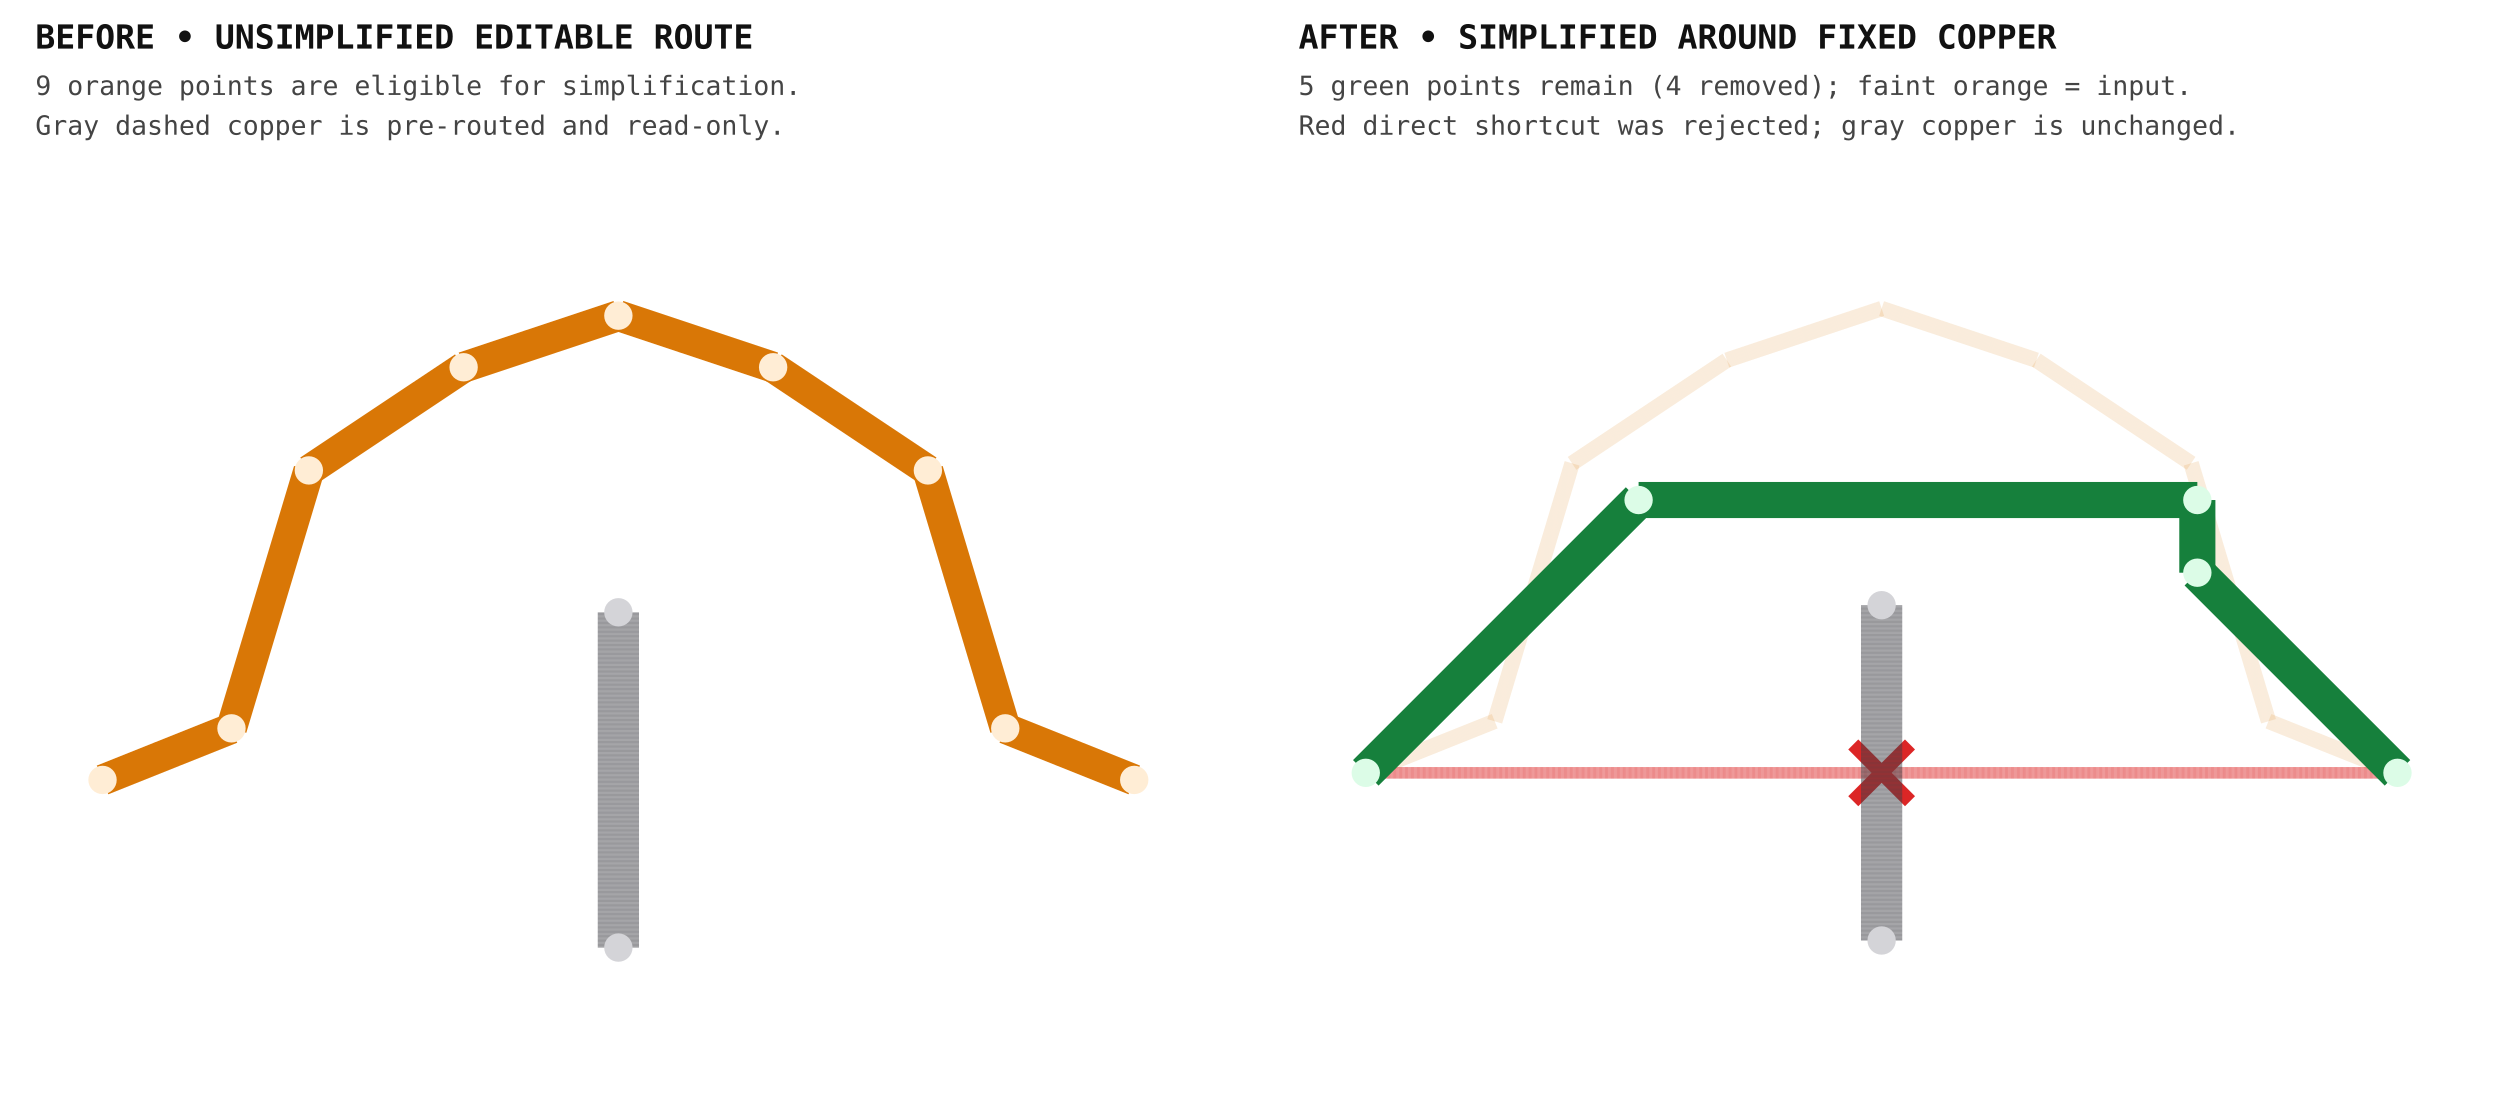
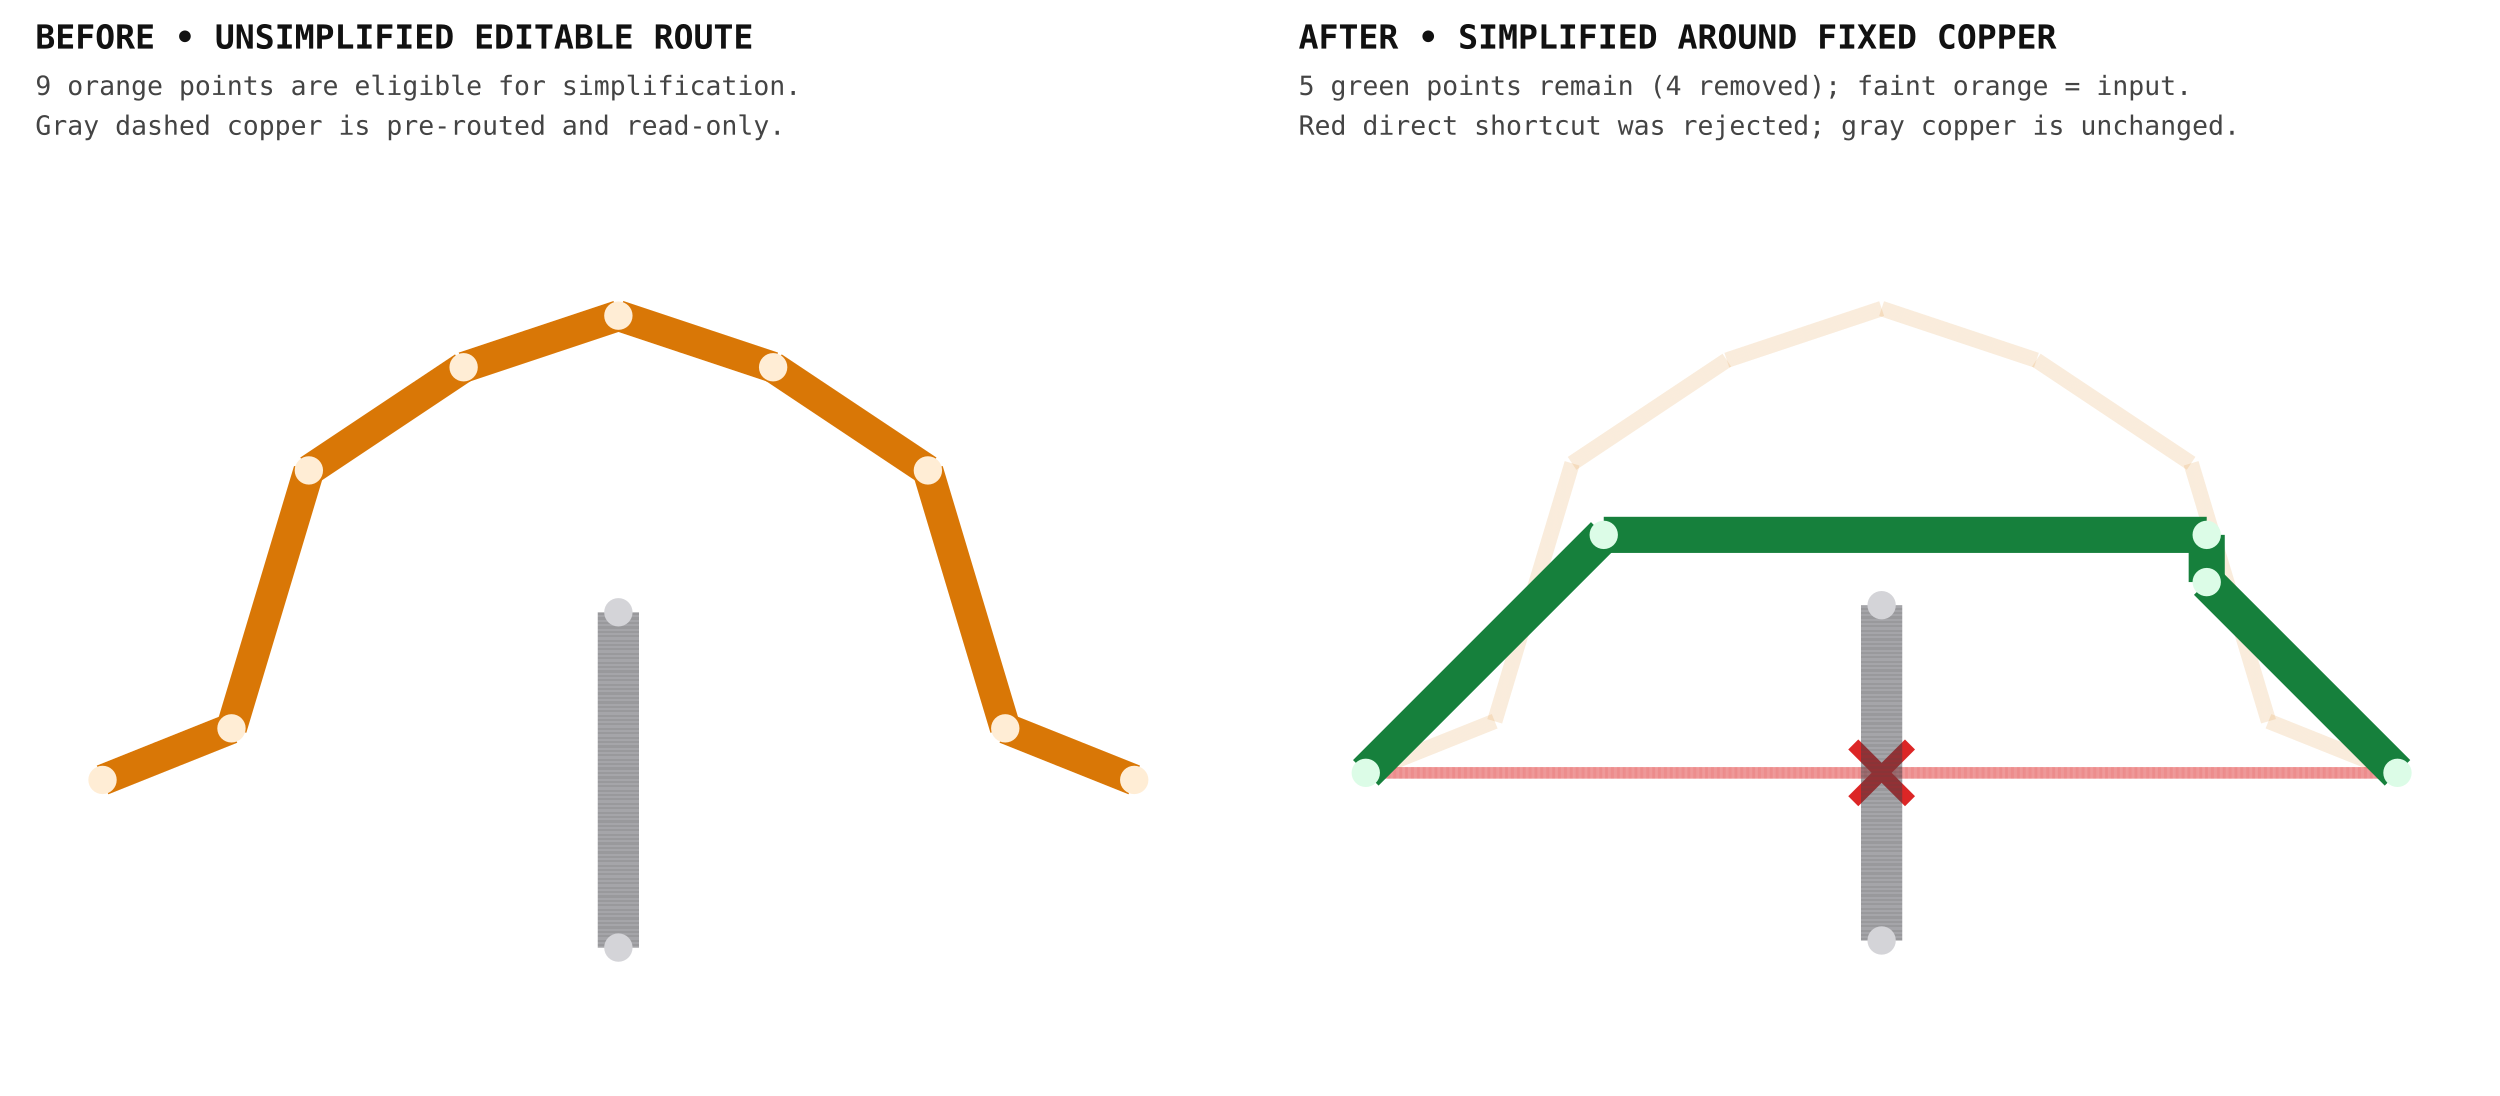
<svg xmlns="http://www.w3.org/2000/svg" width="1132" height="496" viewBox="0 0 1132 496">
  <g transform="translate(0, 0) scale(1, 1) translate(0, 0)">
    <rect width="100%" height="100%" fill="white" />
    <text x="16" y="22" font-family="monospace" font-size="15" font-weight="700" fill="#111">BEFORE • UNSIMPLIFIED EDITABLE ROUTE</text>
    <text x="16" y="43" font-family="monospace" font-size="12" fill="#444">9 orange points are eligible for simplification.</text>
    <text x="16" y="61" font-family="monospace" font-size="12" fill="#444">Gray dashed copper is pre-routed and read-only.</text>
    <g transform="translate(0 76)">
      <rect width="100%" height="100%" fill="white" />
      <g>
-         <polyline data-points="-2,0 -1.5,0.2" data-type="line" data-label="" points="46.423,277.153 104.818,253.796" fill="none" stroke="#d97706" stroke-width="14.015" />
+         <polyline data-points="-2,0 -1.5,0.2" data-type="line" data-label="" points="46.423,277.153 104.818,253.796" fill="none" stroke="#d97706" stroke-linejoin="round" stroke-width="14.015" />
      </g>
      <g>
-         <polyline data-points="-1.5,0.2 -1.2,1.2" data-type="line" data-label="" points="104.818,253.796 139.854,137.007" fill="none" stroke="#d97706" stroke-width="14.015" />
+         <polyline data-points="-1.5,0.2 -1.2,1.2" data-type="line" data-label="" points="104.818,253.796 139.854,137.007" fill="none" stroke="#d97706" stroke-linejoin="round" stroke-width="14.015" />
      </g>
      <g>
-         <polyline data-points="-1.2,1.2 -0.6,1.6" data-type="line" data-label="" points="139.854,137.007 209.927,90.292" fill="none" stroke="#d97706" stroke-width="14.015" />
+         <polyline data-points="-1.2,1.2 -0.6,1.6" data-type="line" data-label="" points="139.854,137.007 209.927,90.292" fill="none" stroke="#d97706" stroke-linejoin="round" stroke-width="14.015" />
      </g>
      <g>
-         <polyline data-points="-0.6,1.6 0,1.8" data-type="line" data-label="" points="209.927,90.292 280,66.934" fill="none" stroke="#d97706" stroke-width="14.015" />
+         <polyline data-points="-0.6,1.6 0,1.8" data-type="line" data-label="" points="209.927,90.292 280,66.934" fill="none" stroke="#d97706" stroke-linejoin="round" stroke-width="14.015" />
      </g>
      <g>
-         <polyline data-points="0,1.8 0.6,1.6" data-type="line" data-label="" points="280,66.934 350.073,90.292" fill="none" stroke="#d97706" stroke-width="14.015" />
+         <polyline data-points="0,1.8 0.6,1.6" data-type="line" data-label="" points="280,66.934 350.073,90.292" fill="none" stroke="#d97706" stroke-linejoin="round" stroke-width="14.015" />
      </g>
      <g>
-         <polyline data-points="0.6,1.6 1.2,1.2" data-type="line" data-label="" points="350.073,90.292 420.146,137.007" fill="none" stroke="#d97706" stroke-width="14.015" />
+         <polyline data-points="0.6,1.6 1.2,1.2" data-type="line" data-label="" points="350.073,90.292 420.146,137.007" fill="none" stroke="#d97706" stroke-linejoin="round" stroke-width="14.015" />
      </g>
      <g>
-         <polyline data-points="1.2,1.2 1.5,0.2" data-type="line" data-label="" points="420.146,137.007 455.182,253.796" fill="none" stroke="#d97706" stroke-width="14.015" />
+         <polyline data-points="1.2,1.2 1.5,0.2" data-type="line" data-label="" points="420.146,137.007 455.182,253.796" fill="none" stroke="#d97706" stroke-linejoin="round" stroke-width="14.015" />
      </g>
      <g>
-         <polyline data-points="1.5,0.2 2,0" data-type="line" data-label="" points="455.182,253.796 513.577,277.153" fill="none" stroke="#d97706" stroke-width="14.015" />
+         <polyline data-points="1.5,0.2 2,0" data-type="line" data-label="" points="455.182,253.796 513.577,277.153" fill="none" stroke="#d97706" stroke-linejoin="round" stroke-width="14.015" />
      </g>
      <g>
-         <polyline data-points="0,-0.65 0,0.65" data-type="line" data-label="" points="280,353.066 280,201.241" fill="none" stroke="#3f3f46" stroke-width="18.686" stroke-dasharray="0.06 0.06" />
+         <polyline data-points="0,-0.65 0,0.65" data-type="line" data-label="" points="280,353.066 280,201.241" fill="none" stroke="#3f3f46" stroke-linejoin="round" stroke-width="18.686" stroke-dasharray="0.06 0.06" />
      </g>
      <circle data-type="circle" data-label="" data-x="-2" data-y="0" cx="46.423" cy="277.153" r="6.423" fill="#ffedd5" stroke="#d97706" stroke-width="0.009" />
      <circle data-type="circle" data-label="" data-x="-1.5" data-y="0.2" cx="104.818" cy="253.796" r="6.423" fill="#ffedd5" stroke="#d97706" stroke-width="0.009" />
      <circle data-type="circle" data-label="" data-x="-1.2" data-y="1.2" cx="139.854" cy="137.007" r="6.423" fill="#ffedd5" stroke="#d97706" stroke-width="0.009" />
      <circle data-type="circle" data-label="" data-x="-0.6" data-y="1.6" cx="209.927" cy="90.292" r="6.423" fill="#ffedd5" stroke="#d97706" stroke-width="0.009" />
      <circle data-type="circle" data-label="" data-x="0" data-y="1.8" cx="280" cy="66.934" r="6.423" fill="#ffedd5" stroke="#d97706" stroke-width="0.009" />
      <circle data-type="circle" data-label="" data-x="0.6" data-y="1.6" cx="350.073" cy="90.292" r="6.423" fill="#ffedd5" stroke="#d97706" stroke-width="0.009" />
      <circle data-type="circle" data-label="" data-x="1.2" data-y="1.2" cx="420.146" cy="137.007" r="6.423" fill="#ffedd5" stroke="#d97706" stroke-width="0.009" />
      <circle data-type="circle" data-label="" data-x="1.5" data-y="0.2" cx="455.182" cy="253.796" r="6.423" fill="#ffedd5" stroke="#d97706" stroke-width="0.009" />
      <circle data-type="circle" data-label="" data-x="2" data-y="0" cx="513.577" cy="277.153" r="6.423" fill="#ffedd5" stroke="#d97706" stroke-width="0.009" />
      <circle data-type="circle" data-label="" data-x="0" data-y="-0.65" cx="280" cy="353.066" r="6.423" fill="#d4d4d8" stroke="#3f3f46" stroke-width="0.009" />
      <circle data-type="circle" data-label="" data-x="0" data-y="0.65" cx="280" cy="201.241" r="6.423" fill="#d4d4d8" stroke="#3f3f46" stroke-width="0.009" />
      <g id="crosshair" style="display: none">
        <line id="crosshair-h" y1="0" y2="420" stroke="#666" stroke-width="0.5" />
        <line id="crosshair-v" x1="0" x2="560" stroke="#666" stroke-width="0.5" />
        <text id="coordinates" font-family="monospace" font-size="12" fill="#666" />
      </g>
    </g>
  </g>
  <g transform="translate(572, 0) scale(1, 1) translate(0, 0)">
    <rect width="100%" height="100%" fill="white" />
    <text x="16" y="22" font-family="monospace" font-size="15" font-weight="700" fill="#111">AFTER • SIMPLIFIED AROUND FIXED COPPER</text>
    <text x="16" y="43" font-family="monospace" font-size="12" fill="#444">5 green points remain (4 removed); faint orange = input.</text>
    <text x="16" y="61" font-family="monospace" font-size="12" fill="#444">Red direct shortcut was rejected; gray copper is unchanged.</text>
    <g transform="translate(0 76)">
      <rect width="100%" height="100%" fill="white" />
      <g>
-         <polyline data-points="-2,0 -1.5,0.2" data-type="line" data-label="" points="46.423,273.942 104.818,250.584" fill="none" stroke="rgba(217, 119, 6, 0.28)" stroke-width="7.007" stroke-dasharray="0.05 0.05" />
+         <polyline data-points="-2,0 -1.5,0.2" data-type="line" data-label="" points="46.423,273.942 104.818,250.584" fill="none" stroke="rgba(217, 119, 6, 0.28)" stroke-linejoin="round" stroke-width="7.007" stroke-dasharray="0.05 0.05" />
      </g>
      <g>
-         <polyline data-points="-1.5,0.2 -1.2,1.2" data-type="line" data-label="" points="104.818,250.584 139.854,133.796" fill="none" stroke="rgba(217, 119, 6, 0.28)" stroke-width="7.007" stroke-dasharray="0.05 0.05" />
+         <polyline data-points="-1.5,0.2 -1.2,1.2" data-type="line" data-label="" points="104.818,250.584 139.854,133.796" fill="none" stroke="rgba(217, 119, 6, 0.28)" stroke-linejoin="round" stroke-width="7.007" stroke-dasharray="0.05 0.05" />
      </g>
      <g>
-         <polyline data-points="-1.2,1.2 -0.6,1.6" data-type="line" data-label="" points="139.854,133.796 209.927,87.08" fill="none" stroke="rgba(217, 119, 6, 0.28)" stroke-width="7.007" stroke-dasharray="0.05 0.05" />
+         <polyline data-points="-1.2,1.2 -0.6,1.6" data-type="line" data-label="" points="139.854,133.796 209.927,87.08" fill="none" stroke="rgba(217, 119, 6, 0.28)" stroke-linejoin="round" stroke-width="7.007" stroke-dasharray="0.05 0.05" />
      </g>
      <g>
-         <polyline data-points="-0.6,1.6 0,1.8" data-type="line" data-label="" points="209.927,87.08 280,63.723" fill="none" stroke="rgba(217, 119, 6, 0.28)" stroke-width="7.007" stroke-dasharray="0.05 0.05" />
+         <polyline data-points="-0.6,1.6 0,1.8" data-type="line" data-label="" points="209.927,87.08 280,63.723" fill="none" stroke="rgba(217, 119, 6, 0.28)" stroke-linejoin="round" stroke-width="7.007" stroke-dasharray="0.05 0.05" />
      </g>
      <g>
-         <polyline data-points="0,1.8 0.6,1.6" data-type="line" data-label="" points="280,63.723 350.073,87.08" fill="none" stroke="rgba(217, 119, 6, 0.28)" stroke-width="7.007" stroke-dasharray="0.05 0.05" />
+         <polyline data-points="0,1.8 0.6,1.6" data-type="line" data-label="" points="280,63.723 350.073,87.08" fill="none" stroke="rgba(217, 119, 6, 0.28)" stroke-linejoin="round" stroke-width="7.007" stroke-dasharray="0.05 0.05" />
      </g>
      <g>
-         <polyline data-points="0.6,1.6 1.2,1.2" data-type="line" data-label="" points="350.073,87.08 420.146,133.796" fill="none" stroke="rgba(217, 119, 6, 0.28)" stroke-width="7.007" stroke-dasharray="0.05 0.05" />
+         <polyline data-points="0.6,1.6 1.2,1.2" data-type="line" data-label="" points="350.073,87.08 420.146,133.796" fill="none" stroke="rgba(217, 119, 6, 0.28)" stroke-linejoin="round" stroke-width="7.007" stroke-dasharray="0.05 0.05" />
      </g>
      <g>
-         <polyline data-points="1.2,1.2 1.5,0.2" data-type="line" data-label="" points="420.146,133.796 455.182,250.584" fill="none" stroke="rgba(217, 119, 6, 0.28)" stroke-width="7.007" stroke-dasharray="0.05 0.05" />
+         <polyline data-points="1.2,1.2 1.5,0.2" data-type="line" data-label="" points="420.146,133.796 455.182,250.584" fill="none" stroke="rgba(217, 119, 6, 0.28)" stroke-linejoin="round" stroke-width="7.007" stroke-dasharray="0.05 0.05" />
      </g>
      <g>
-         <polyline data-points="1.5,0.2 2,0" data-type="line" data-label="" points="455.182,250.584 513.577,273.942" fill="none" stroke="rgba(217, 119, 6, 0.28)" stroke-width="7.007" stroke-dasharray="0.05 0.05" />
+         <polyline data-points="1.5,0.2 2,0" data-type="line" data-label="" points="455.182,250.584 513.577,273.942" fill="none" stroke="rgba(217, 119, 6, 0.28)" stroke-linejoin="round" stroke-width="7.007" stroke-dasharray="0.05 0.05" />
      </g>
      <g>
-         <polyline data-points="-2,0 2,0" data-type="line" data-label="" points="46.423,273.942 513.577,273.942" fill="none" stroke="#dc2626" stroke-width="5.255" stroke-dasharray="0.08 0.08" />
+         <polyline data-points="-2,0 2,0" data-type="line" data-label="" points="46.423,273.942 513.577,273.942" fill="none" stroke="#dc2626" stroke-linejoin="round" stroke-width="5.255" stroke-dasharray="0.08 0.08" />
      </g>
      <g>
-         <polyline data-points="-0.11,-0.11 0.11,0.11" data-type="line" data-label="" points="267.153,286.788 292.847,261.095" fill="none" stroke="#dc2626" stroke-width="6.423" />
+         <polyline data-points="-0.11,-0.11 0.11,0.11" data-type="line" data-label="" points="267.153,286.788 292.847,261.095" fill="none" stroke="#dc2626" stroke-linejoin="round" stroke-width="6.423" />
      </g>
      <g>
-         <polyline data-points="-0.11,0.11 0.11,-0.11" data-type="line" data-label="" points="267.153,261.095 292.847,286.788" fill="none" stroke="#dc2626" stroke-width="6.423" />
+         <polyline data-points="-0.11,0.11 0.11,-0.11" data-type="line" data-label="" points="267.153,261.095 292.847,286.788" fill="none" stroke="#dc2626" stroke-linejoin="round" stroke-width="6.423" />
      </g>
      <g>
-         <polyline data-points="-2,0 -0.942239867903732,1.057760132096268" data-type="line" data-label="" points="46.423,273.942 169.957,150.408" fill="none" stroke="#16803c" stroke-width="16.35" />
+         <polyline data-points="-2,0 -1.0774034555150687,0.9225965444849312" data-type="line" data-label="" points="46.423,273.942 154.172,166.193" fill="none" stroke="#16803c" stroke-linejoin="round" stroke-width="16.35" />
      </g>
      <g>
-         <polyline data-points="-0.942239867903732,1.057760132096268 1.2240794576148952,1.057760132096268" data-type="line" data-label="" points="169.957,150.408 422.958,150.408" fill="none" stroke="#16803c" stroke-width="16.35" />
+         <polyline data-points="-1.0774034555150687,0.9225965444849312 1.2604353791614382,0.9225965444849312" data-type="line" data-label="" points="154.172,166.193 427.204,166.193" fill="none" stroke="#16803c" stroke-linejoin="round" stroke-width="16.35" />
      </g>
      <g>
-         <polyline data-points="1.2240794576148952,1.057760132096268 1.2240794576148952,0.7759205423851048" data-type="line" data-label="" points="422.958,150.408 422.958,183.323" fill="none" stroke="#16803c" stroke-width="16.35" />
+         <polyline data-points="1.2604353791614382,0.9225965444849312 1.2604353791614382,0.7395646208385618" data-type="line" data-label="" points="427.204,166.193 427.204,187.569" fill="none" stroke="#16803c" stroke-linejoin="round" stroke-width="16.35" />
      </g>
      <g>
-         <polyline data-points="1.2240794576148952,0.7759205423851048 2,0" data-type="line" data-label="" points="422.958,183.323 513.577,273.942" fill="none" stroke="#16803c" stroke-width="16.35" />
+         <polyline data-points="1.2604353791614382,0.7395646208385618 2,0" data-type="line" data-label="" points="427.204,187.569 513.577,273.942" fill="none" stroke="#16803c" stroke-linejoin="round" stroke-width="16.35" />
      </g>
      <g>
-         <polyline data-points="0,-0.65 0,0.65" data-type="line" data-label="" points="280,349.854 280,198.029" fill="none" stroke="#3f3f46" stroke-width="18.686" stroke-dasharray="0.06 0.06" />
+         <polyline data-points="0,-0.65 0,0.65" data-type="line" data-label="" points="280,349.854 280,198.029" fill="none" stroke="#3f3f46" stroke-linejoin="round" stroke-width="18.686" stroke-dasharray="0.06 0.06" />
      </g>
      <circle data-type="circle" data-label="" data-x="-2" data-y="0" cx="46.423" cy="273.942" r="6.423" fill="#dcfce7" stroke="#16803c" stroke-width="0.009" />
-       <circle data-type="circle" data-label="" data-x="-0.942239867903732" data-y="1.057760132096268" cx="169.957" cy="150.408" r="6.423" fill="#dcfce7" stroke="#16803c" stroke-width="0.009" />
-       <circle data-type="circle" data-label="" data-x="1.2240794576148952" data-y="1.057760132096268" cx="422.958" cy="150.408" r="6.423" fill="#dcfce7" stroke="#16803c" stroke-width="0.009" />
-       <circle data-type="circle" data-label="" data-x="1.2240794576148952" data-y="0.7759205423851048" cx="422.958" cy="183.323" r="6.423" fill="#dcfce7" stroke="#16803c" stroke-width="0.009" />
+       <circle data-type="circle" data-label="" data-x="-1.0774034555150687" data-y="0.9225965444849312" cx="154.172" cy="166.193" r="6.423" fill="#dcfce7" stroke="#16803c" stroke-width="0.009" />
+       <circle data-type="circle" data-label="" data-x="1.2604353791614382" data-y="0.9225965444849312" cx="427.204" cy="166.193" r="6.423" fill="#dcfce7" stroke="#16803c" stroke-width="0.009" />
+       <circle data-type="circle" data-label="" data-x="1.2604353791614382" data-y="0.7395646208385618" cx="427.204" cy="187.569" r="6.423" fill="#dcfce7" stroke="#16803c" stroke-width="0.009" />
      <circle data-type="circle" data-label="" data-x="2" data-y="0" cx="513.577" cy="273.942" r="6.423" fill="#dcfce7" stroke="#16803c" stroke-width="0.009" />
      <circle data-type="circle" data-label="" data-x="0" data-y="-0.65" cx="280" cy="349.854" r="6.423" fill="#d4d4d8" stroke="#3f3f46" stroke-width="0.009" />
      <circle data-type="circle" data-label="" data-x="0" data-y="0.65" cx="280" cy="198.029" r="6.423" fill="#d4d4d8" stroke="#3f3f46" stroke-width="0.009" />
      <g id="crosshair__stack1" style="display: none">
        <line id="crosshair-h__stack1" y1="0" y2="420" stroke="#666" stroke-width="0.5" />
        <line id="crosshair-v__stack1" x1="0" x2="560" stroke="#666" stroke-width="0.5" />
        <text id="coordinates__stack1" font-family="monospace" font-size="12" fill="#666" />
      </g>
    </g>
  </g>
</svg>
